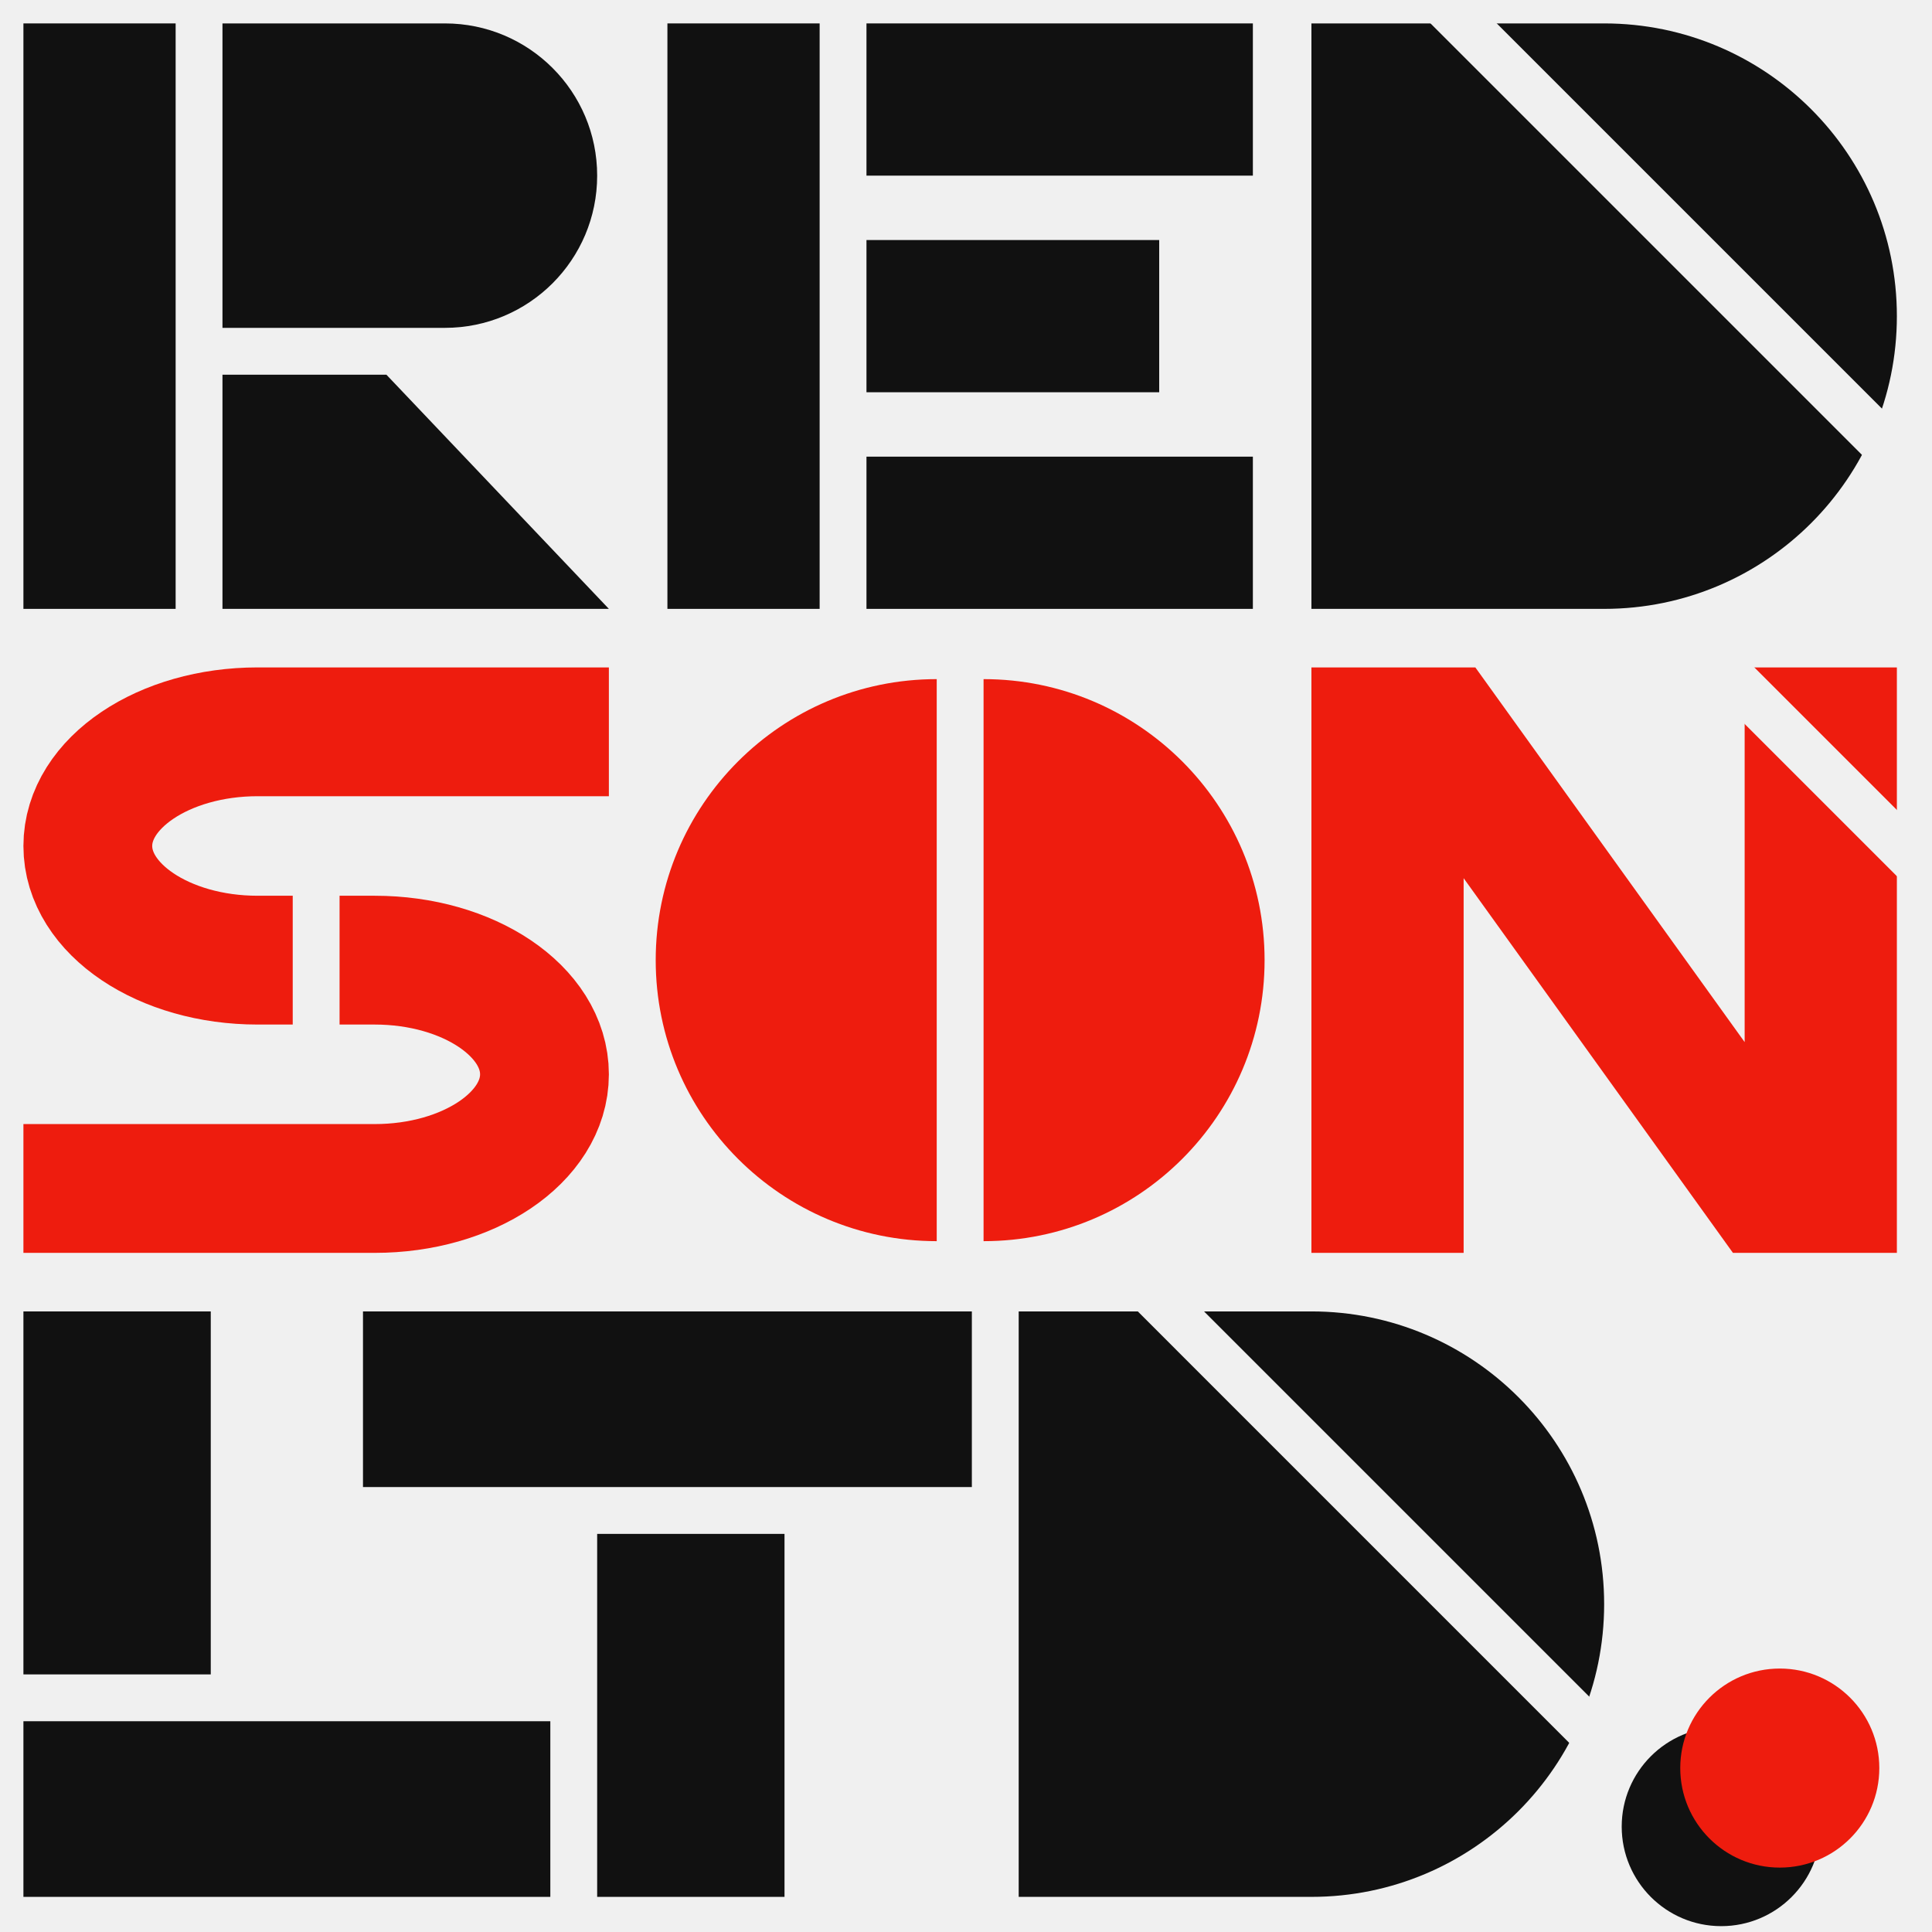
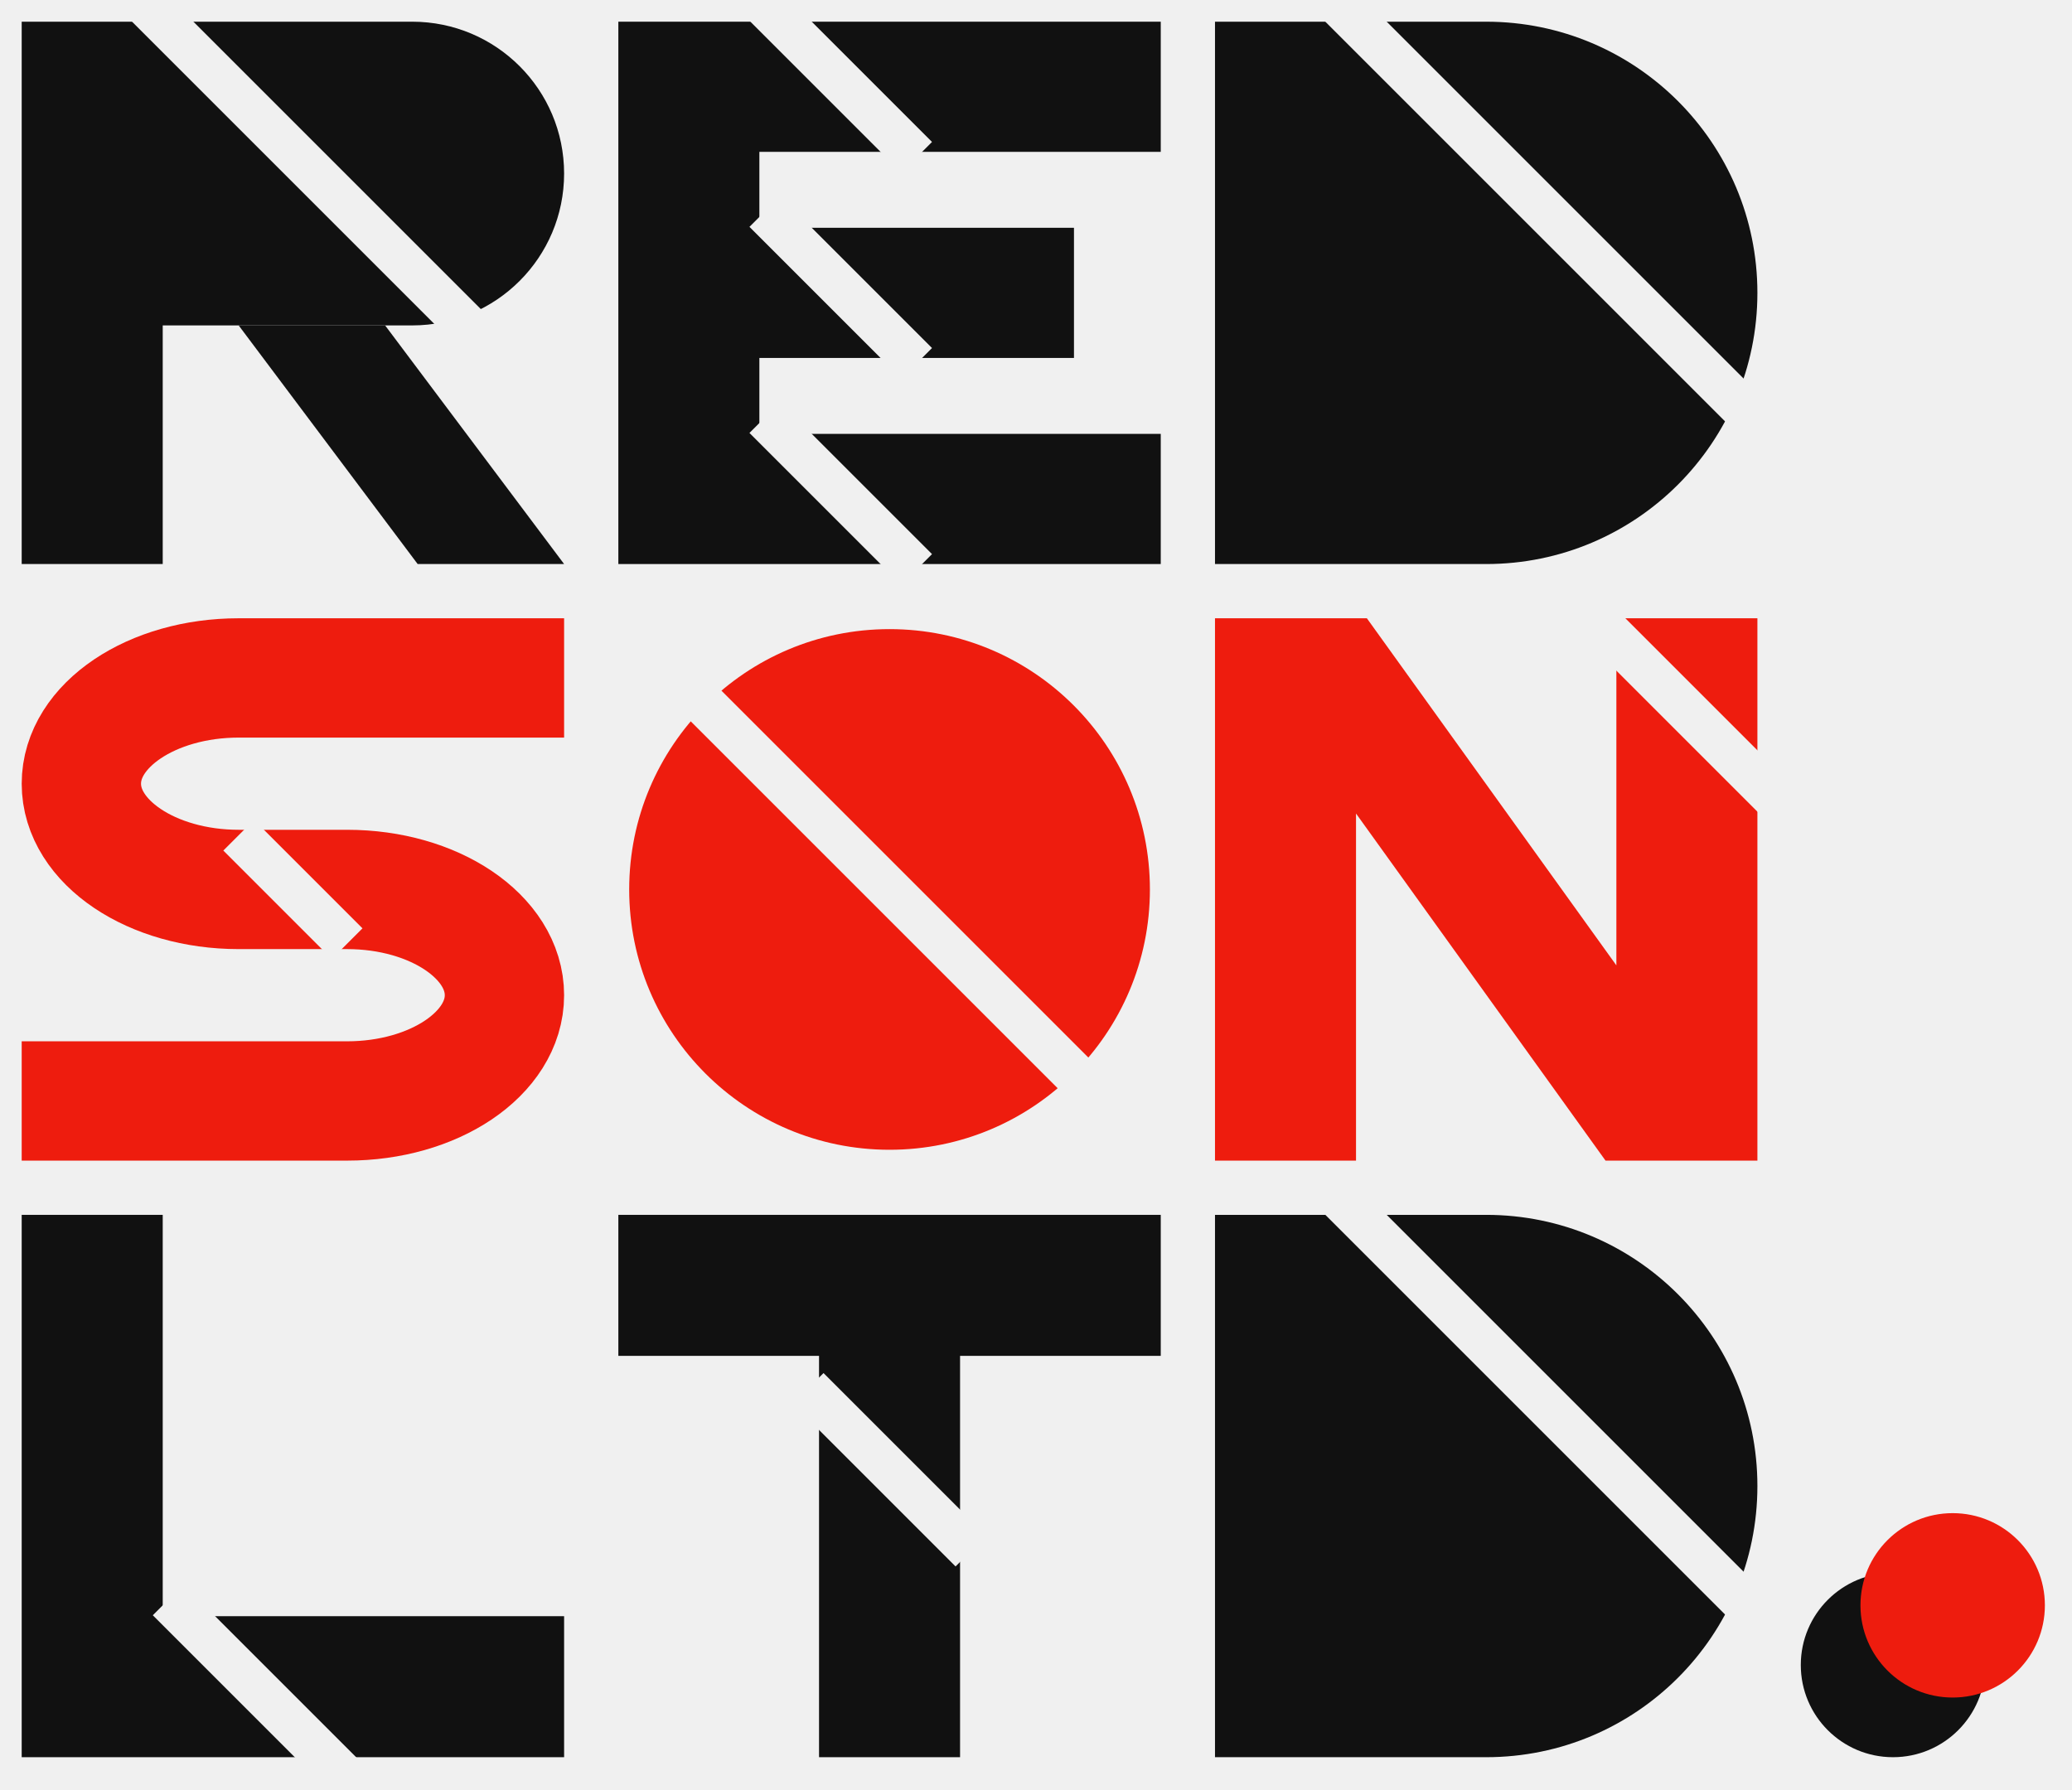
- <svg xmlns="http://www.w3.org/2000/svg" viewBox="-4 -4 330 330">
+ <svg xmlns="http://www.w3.org/2000/svg" viewBox="-4 -4 382 330">
  <defs>
-     <mask id="rs-cut" maskUnits="userSpaceOnUse" x="-4" y="-4" width="330" height="330">
-       <rect x="-4" y="-4" width="330" height="330" fill="#fff" />
+     <mask id="rs-cut" maskUnits="userSpaceOnUse" x="-4" y="-4" width="382" height="330">
+       <rect x="-4" y="-4" width="382" height="330" fill="#fff" />
      <g stroke="#000" stroke-width="8">
+         <line x1="22" y1="-4" x2="82" y2="56" />
+         <line x1="137" y1="-3" x2="165" y2="25" />
+         <line x1="137" y1="35" x2="165" y2="63" />
+         <line x1="137" y1="73" x2="165" y2="101" />
        <line x1="236" y1="-10" x2="318" y2="72" />
-         <line x1="186" y1="210" x2="268" y2="292" />
+         <line x1="40" y1="150" x2="60" y2="170" />
+         <line x1="110" y1="110" x2="210" y2="210" />
        <line x1="286" y1="106" x2="326" y2="146" />
+         <line x1="27" y1="291" x2="59" y2="323" />
+         <line x1="145" y1="252" x2="175" y2="282" />
+         <line x1="242" y1="216" x2="318" y2="292" />
      </g>
    </mask>
  </defs>
  <g mask="url(#rs-cut)">
    <g fill="#111111">
-       <rect x="0" y="0" width="26" height="100" />
-       <path d="M34 0H72A26 26 0 0 1 72 52H34Z" />
-       <path d="M34 60H62L100 100H34Z" />
-       <rect x="110" y="0" width="26" height="100" />
-       <rect x="144" y="0" width="66" height="26" />
-       <rect x="144" y="37" width="50" height="26" />
-       <rect x="144" y="74" width="66" height="26" />
+       <path d="M0 0H72A28 28 0 0 1 72 56H26V100H0Z" />
+       <path d="M40 56H67L100 100H73Z" />
+       <path d="M110 0H210V24H136V38H194V62H136V76H210V100H110Z" />
      <path d="M220 0H270A50 50 0 0 1 270 100H220Z" />
      <g transform="translate(0 220)">
-         <rect x="0" y="0" width="32" height="62" />
-         <rect x="0" y="70" width="90" height="30" />
-         <rect x="58" y="0" width="104" height="30" />
-         <rect x="98" y="38" width="32" height="62" />
-         <path d="M170 0H220A50 50 0 0 1 220 100H170Z" />
-         <circle cx="290" cy="88" r="17" />
+         <path d="M0 0H26V74H100V100H0Z" />
+         <path d="M110 0H210V26H173V100H147V26H110Z" />
+         <path d="M220 0H270A50 50 0 0 1 270 100H220Z" />
+         <circle cx="345" cy="83" r="17" />
      </g>
    </g>
    <g fill="#ee1c0e" stroke="#ee1c0e" stroke-width="0">
      <g transform="translate(0 110)">
-         <g fill="none" stroke-width="22">
-           <path d="M100 11H40A29 19.5 0 0 0 40 50H46" />
-           <path d="M54 50H60A29 19.5 0 0 1 60 89H0" />
-         </g>
-         <path d="M156 2A48 48 0 0 0 156 98Z" />
-         <path d="M164 2A48 48 0 0 1 164 98Z" />
+         <path fill="none" stroke-width="22" d="M100 11H40A29 19.5 0 0 0 40 50H60A29 19.5 0 0 1 60 89H0" />
+         <circle cx="160" cy="50" r="48" />
        <path d="M220 0H248L294 64V0H320V100H292L246 36V100H220Z" />
      </g>
-       <circle cx="300" cy="298" r="17" />
+       <circle cx="356" cy="292" r="17" />
    </g>
  </g>
</svg>
